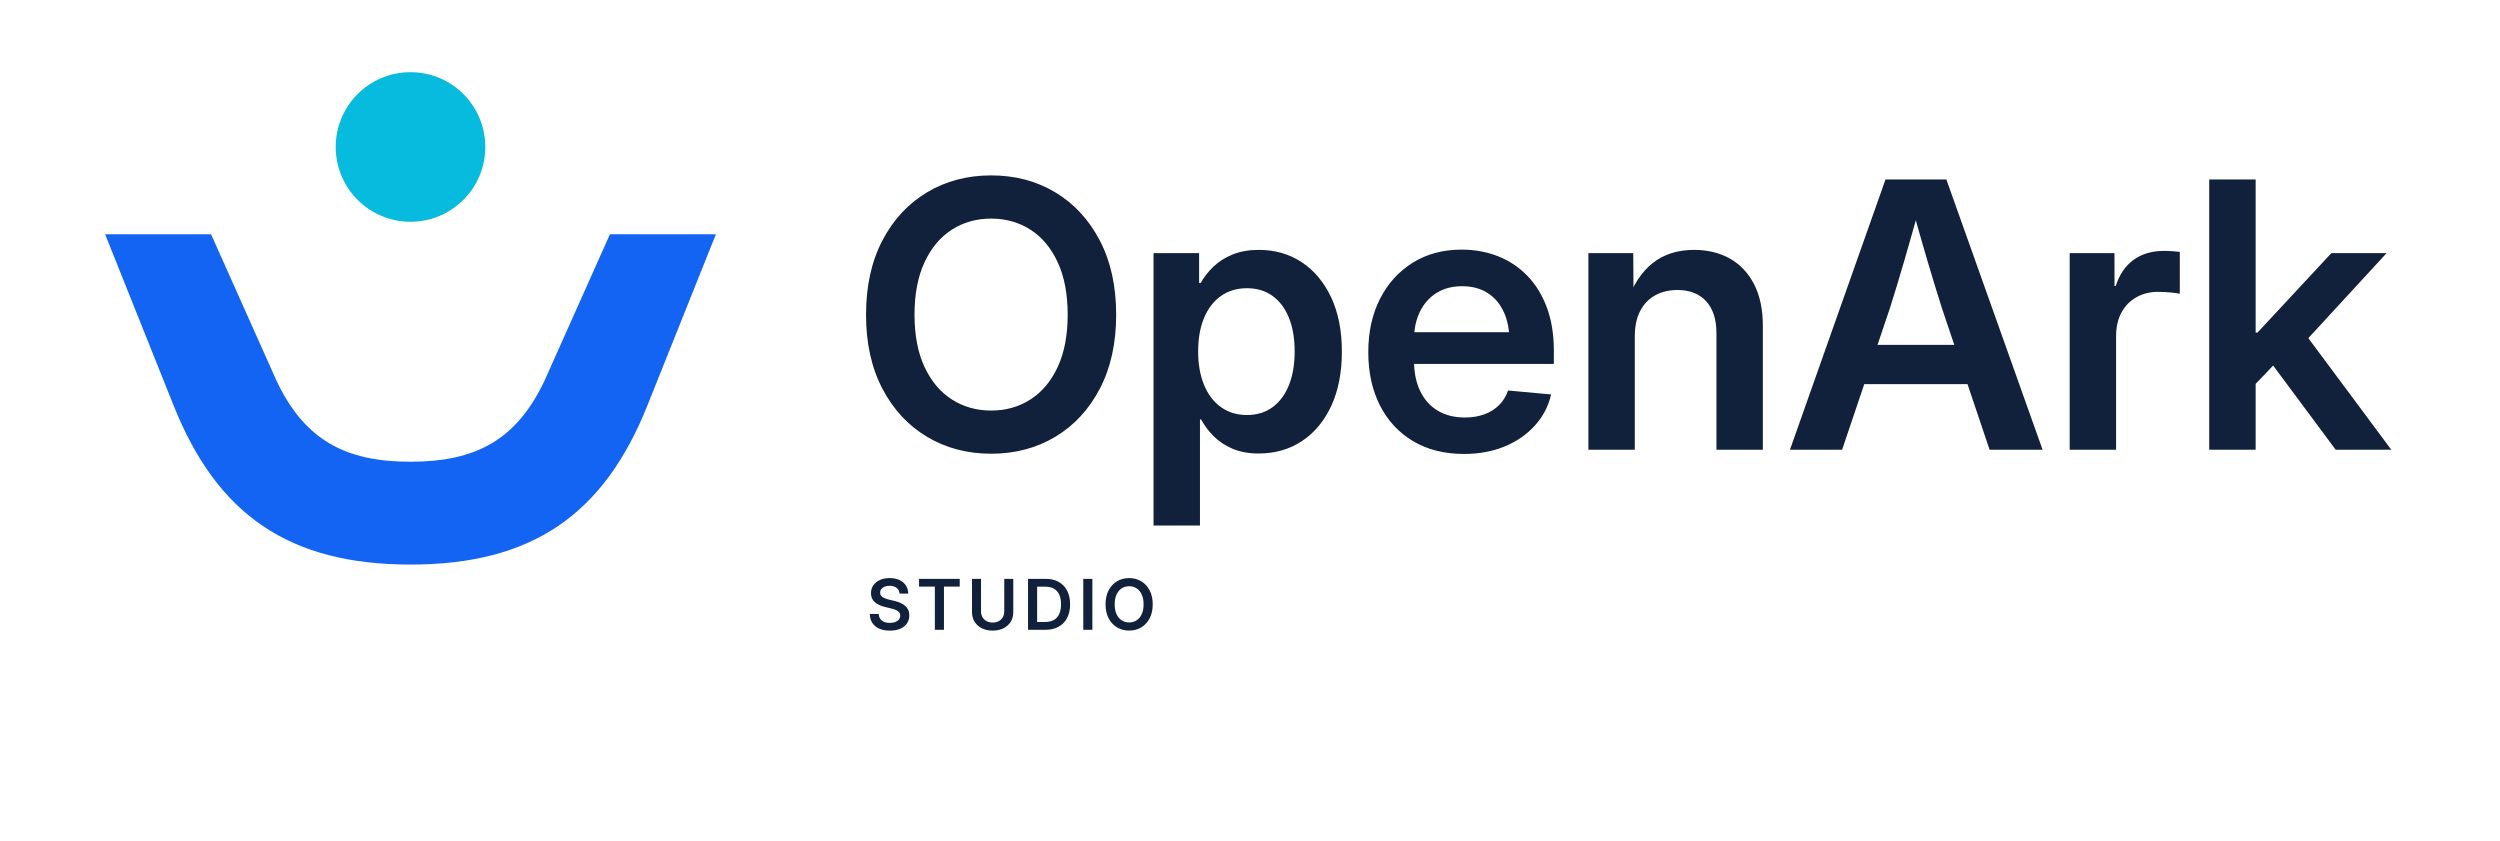
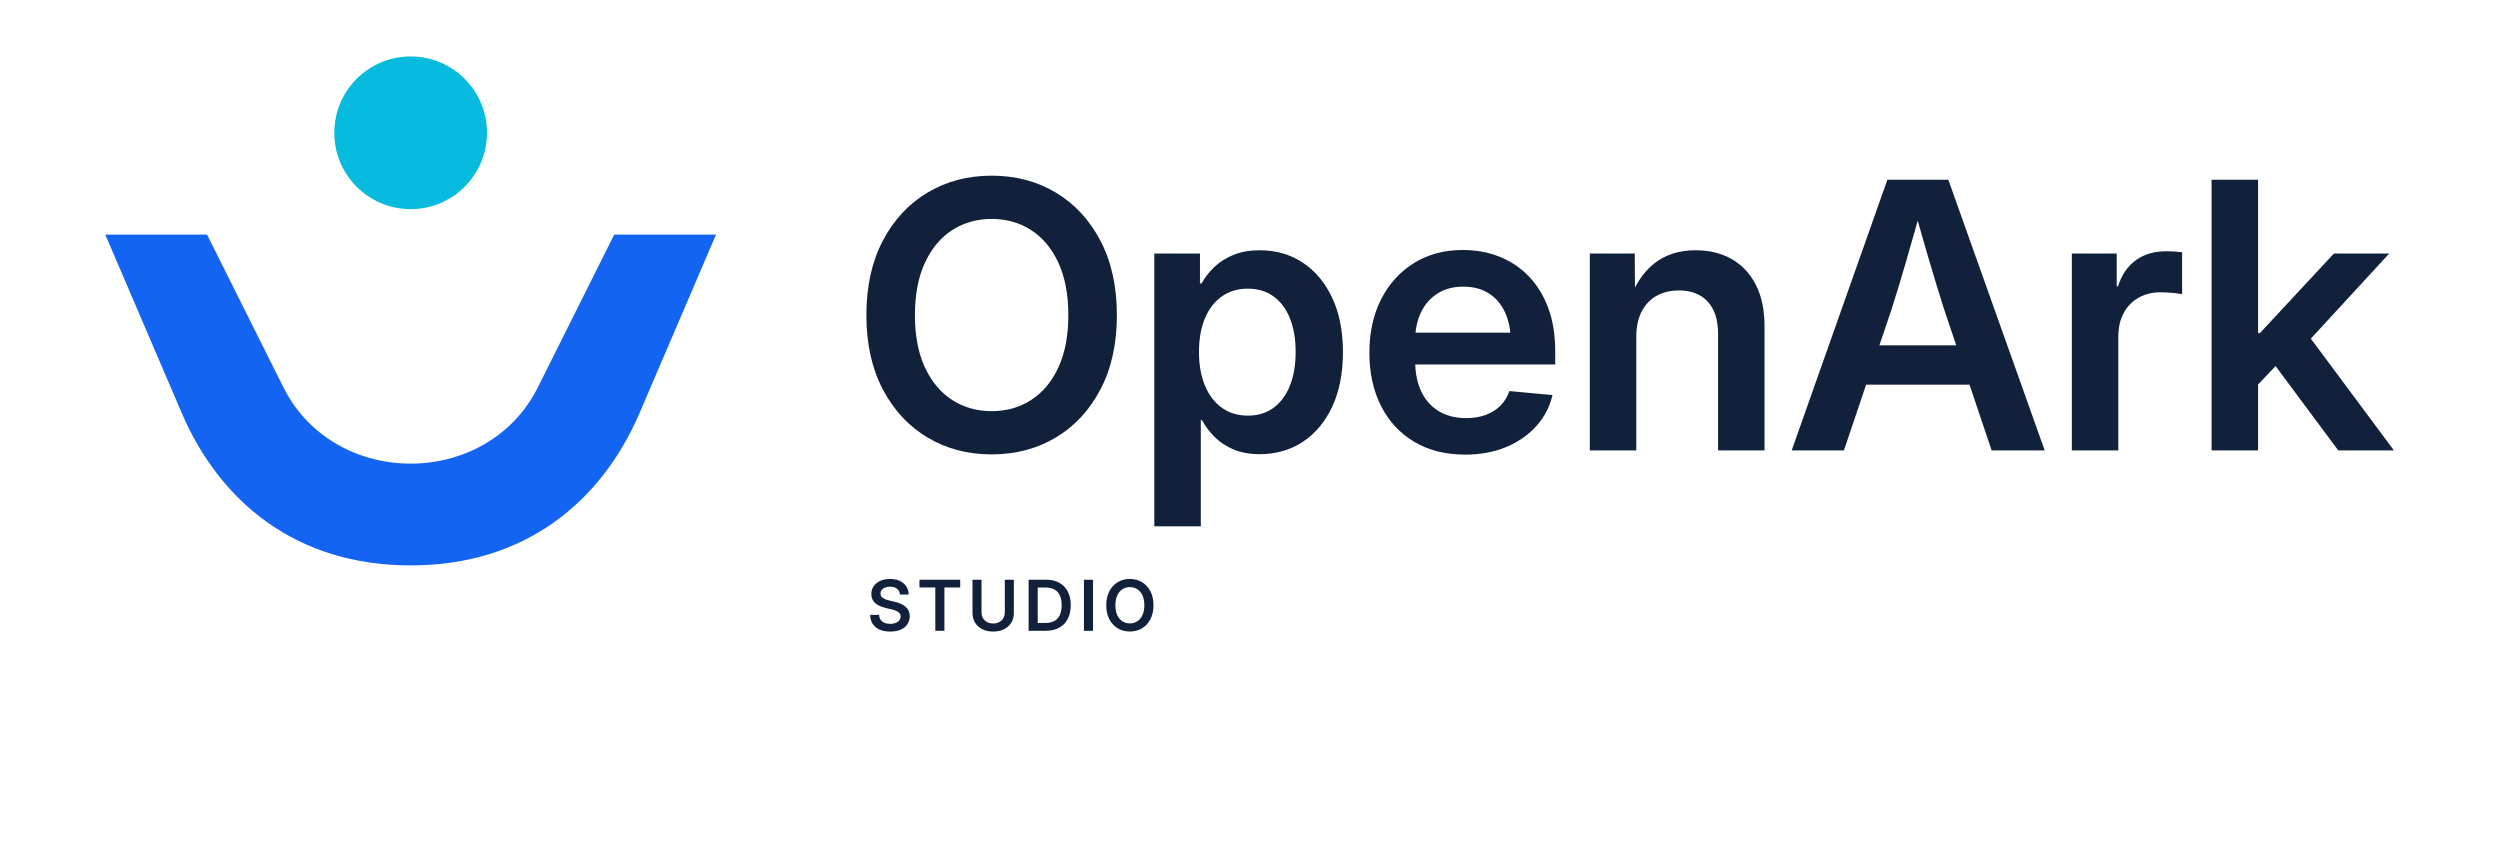
- <svg xmlns="http://www.w3.org/2000/svg" viewBox="0 0 666 224" role="img" aria-label="OpenArkStudio">
-   <g transform="translate(3.09434 -27.26038) scale(0.8301887)">
-     <path d="M30 108H64L85 155C94 174 107 181 128 181C149 181 162 174 171 155L192 108H226L204 163C190 198 167 214 128 214C89 214 66 198 52 163Z" fill="#1464F4" />
+ <svg xmlns="http://www.w3.org/2000/svg" viewBox="0 0 665 224" role="img" aria-label="OpenArkStudio">
+   <g transform="translate(0.92308 -32.36923) scale(0.8461538)">
+     <path d="M32 112H64L88 160C96 176 112 184 128 184C144 184 160 176 168 160L192 112H224L200 168C188 196 164 216 128 216C92 216 68 196 56 168Z" fill="#1464F4" />
    <circle cx="128" cy="80" r="24" fill="#06BBDD" />
  </g>
-   <path fill="#11213B" d="M37.87 101.08Q28.23 101.08 20.6 96.52Q12.98 91.96 8.59 83.56Q4.19 75.16 4.19 63.67Q4.19 52.1 8.59 43.69Q12.98 35.28 20.6 30.72Q28.23 26.16 37.87 26.16Q47.53 26.16 55.13 30.72Q62.73 35.28 67.12 43.69Q71.52 52.1 71.52 63.67Q71.52 75.18 67.12 83.58Q62.73 91.98 55.13 96.53Q47.53 101.08 37.87 101.08ZM37.87 89.46Q43.81 89.46 48.46 86.47Q53.11 83.48 55.79 77.72Q58.47 71.95 58.47 63.67Q58.47 55.33 55.79 49.55Q53.11 43.77 48.46 40.78Q43.81 37.79 37.87 37.79Q31.94 37.79 27.27 40.78Q22.61 43.78 19.93 49.56Q17.24 55.34 17.24 63.67Q17.24 71.95 19.93 77.71Q22.61 83.47 27.27 86.46Q31.94 89.46 37.87 89.46ZM81.58 120.41L81.58 47.09L93.85 47.09L93.85 55.11L94.29 55.11Q95.62 52.71 97.74 50.69Q99.86 48.67 102.89 47.44Q105.92 46.21 109.93 46.21Q116.43 46.21 121.47 49.52Q126.5 52.84 129.39 58.98Q132.28 65.12 132.28 73.58Q132.28 82.01 129.44 88.17Q126.59 94.32 121.55 97.67Q116.5 101.02 109.87 101.02Q105.92 101.02 102.93 99.77Q99.95 98.52 97.84 96.44Q95.73 94.36 94.39 91.86L94.08 91.86L94.08 120.41ZM106.72 90.66Q110.76 90.66 113.62 88.56Q116.49 86.46 118.03 82.61Q119.57 78.77 119.57 73.55Q119.57 68.32 118.04 64.51Q116.5 60.7 113.64 58.62Q110.77 56.53 106.72 56.53Q102.64 56.53 99.69 58.65Q96.74 60.76 95.16 64.57Q93.59 68.38 93.59 73.55Q93.59 78.68 95.17 82.53Q96.75 86.39 99.71 88.52Q102.66 90.66 106.72 90.66ZM165.15 101.14Q157.21 101.14 151.42 97.68Q145.64 94.23 142.51 88.05Q139.39 81.86 139.39 73.73Q139.39 65.61 142.54 59.39Q145.7 53.18 151.36 49.66Q157.02 46.14 164.49 46.14Q169.82 46.14 174.35 47.94Q178.87 49.73 182.24 53.22Q185.6 56.7 187.47 61.75Q189.34 66.79 189.34 73.29L189.34 76.91L144.77 76.91L144.77 68.36L183.09 68.36L177.39 70.76Q177.39 66.28 175.88 62.96Q174.38 59.65 171.53 57.82Q168.69 55.99 164.63 55.99Q160.61 55.99 157.71 57.83Q154.81 59.67 153.26 62.91Q151.7 66.14 151.7 70.36L151.7 75.99Q151.7 80.75 153.35 84.2Q155 87.64 158.08 89.49Q161.16 91.33 165.38 91.33Q168.34 91.33 170.68 90.46Q173.02 89.59 174.63 87.96Q176.25 86.32 177.02 84.06L188.61 85.13Q187.5 89.89 184.24 93.49Q180.99 97.09 176.11 99.12Q171.22 101.14 165.15 101.14ZM211.13 69.59L211.13 100L198.64 100L198.64 47.09L210.72 47.09L210.8 60.38L209.02 60.38Q211.4 53.4 215.9 49.8Q220.39 46.21 227.09 46.21Q232.6 46.21 236.77 48.57Q240.93 50.94 243.27 55.51Q245.6 60.07 245.6 66.68L245.6 100L233.11 100L233.11 68.64Q233.11 63.04 230.33 60.02Q227.56 57.01 222.58 57.01Q219.29 57.01 216.7 58.4Q214.11 59.79 212.62 62.58Q211.13 65.37 211.13 69.59ZM252.9 100L278.62 27.25L295 27.25L320.9 100L306.64 100L293.83 61.97Q291.93 55.98 289.84 48.92Q287.76 41.86 285.16 32.49L288.38 32.49Q285.78 41.88 283.72 48.98Q281.66 56.07 279.78 61.97L266.94 100ZM268.05 82.34L268.05 71.77L305.76 71.77L305.76 82.34ZM328.2 100L328.2 47.09L340.26 47.09L340.26 55.91L340.61 55.91Q342.06 51.33 345.38 48.91Q348.69 46.48 353.56 46.48Q354.72 46.48 355.87 46.56Q357.03 46.64 357.84 46.75L357.84 58.02Q357.12 57.85 355.42 57.68Q353.71 57.51 351.96 57.51Q348.77 57.51 346.21 58.93Q343.64 60.34 342.17 63.02Q340.69 65.69 340.69 69.5L340.69 100ZM377.18 83.41L377.18 68.48L378.75 68.48L398.64 47.09L413.5 47.09L389.48 73.18L386.94 73.18ZM365.76 100L365.76 27.25L378.26 27.25L378.26 100ZM399.8 100L381.93 75.95L390.36 67.17L414.77 100Z" transform="translate(226.5658 20.8376) scale(0.9896376)" />
-   <path fill="#11213B" d="M32.6 101.15Q23.85 101.15 17.49 98.33Q11.13 95.5 7.65 90.17Q4.18 84.83 4.04 77.31L16.78 77.31Q16.96 81.44 18.95 84.31Q20.95 87.18 24.47 88.66Q27.98 90.15 32.6 90.15Q37.05 90.15 40.38 88.85Q43.72 87.55 45.6 85.18Q47.48 82.81 47.48 79.65Q47.48 76.96 45.99 75.07Q44.5 73.19 41.54 71.83Q38.58 70.47 34.13 69.42L26.11 67.48Q16 65.07 10.86 60.24Q5.72 55.41 5.72 47.73Q5.72 41.24 9.12 36.39Q12.52 31.55 18.54 28.85Q24.56 26.16 32.4 26.16Q40.37 26.16 46.26 28.91Q52.15 31.67 55.45 36.65Q58.76 41.64 58.94 48.36L46.5 48.36Q46.08 43.08 42.26 40.12Q38.45 37.16 32.29 37.16Q28.24 37.16 25.19 38.42Q22.14 39.69 20.45 41.92Q18.76 44.15 18.76 47.03Q18.76 49.75 20.34 51.61Q21.91 53.46 24.81 54.74Q27.7 56.01 31.62 56.94L38.75 58.66Q43.69 59.79 47.68 61.53Q51.67 63.28 54.51 65.76Q57.36 68.24 58.88 71.58Q60.4 74.92 60.4 79.25Q60.4 85.86 57.06 90.79Q53.71 95.73 47.48 98.44Q41.25 101.15 32.6 101.15ZM74.3 38.34L74.3 27.25L132.36 27.25L132.36 38.34L109.85 38.34L109.85 100L96.87 100L96.87 38.34ZM179.33 101.13Q170.45 101.13 163.82 97.77Q157.19 94.42 153.53 88.48Q149.88 82.55 149.88 74.81L149.88 27.25L162.74 27.25L162.74 73.76Q162.74 78.36 164.78 81.94Q166.82 85.51 170.54 87.56Q174.26 89.61 179.34 89.61Q184.42 89.61 188.13 87.56Q191.85 85.51 193.87 81.94Q195.9 78.37 195.9 73.76L195.9 27.25L208.77 27.25L208.77 74.81Q208.77 82.56 205.11 88.49Q201.45 94.43 194.84 97.78Q188.22 101.13 179.33 101.13ZM254.44 100L236.05 100L236.05 88.84L253.75 88.84Q261.53 88.84 266.67 85.95Q271.82 83.05 274.36 77.4Q276.9 71.75 276.9 63.55Q276.9 55.38 274.37 49.78Q271.83 44.17 266.77 41.29Q261.72 38.4 254.13 38.4L235.7 38.4L235.7 27.25L254.95 27.25Q265.78 27.25 273.6 31.62Q281.42 36 285.64 44.15Q289.86 52.29 289.86 63.55Q289.86 74.85 285.63 83.02Q281.4 91.19 273.48 95.59Q265.57 100 254.44 100ZM242.81 27.25L242.81 100L229.83 100L229.83 27.25ZM321.63 27.25L321.63 100L308.65 100L308.65 27.25ZM374.1 101.08Q364.46 101.08 356.84 96.52Q349.21 91.96 344.82 83.56Q340.43 75.16 340.43 63.67Q340.43 52.1 344.82 43.69Q349.21 35.28 356.84 30.72Q364.46 26.16 374.1 26.16Q383.76 26.16 391.36 30.72Q398.96 35.28 403.36 43.69Q407.75 52.1 407.75 63.67Q407.75 75.18 403.36 83.58Q398.96 91.98 391.36 96.53Q383.76 101.08 374.1 101.08ZM374.1 89.46Q380.04 89.46 384.7 86.47Q389.35 83.48 392.03 77.72Q394.7 71.95 394.7 63.67Q394.7 55.33 392.03 49.55Q389.35 43.77 384.7 40.78Q380.04 37.79 374.1 37.79Q368.17 37.79 363.51 40.78Q358.85 43.78 356.16 49.56Q353.48 55.34 353.48 63.67Q353.48 71.95 356.16 77.71Q358.85 83.47 363.51 86.46Q368.17 89.46 374.1 89.46Z" transform="translate(230.9621 149.116) scale(0.1866876)" />
+   <path fill="#11213B" d="M37.87 101.08Q28.23 101.08 20.6 96.52Q12.98 91.96 8.59 83.56Q4.19 75.16 4.19 63.67Q4.19 52.1 8.59 43.69Q12.98 35.28 20.6 30.72Q28.23 26.16 37.87 26.16Q47.53 26.16 55.13 30.72Q62.73 35.28 67.12 43.69Q71.52 52.1 71.52 63.67Q71.52 75.18 67.12 83.58Q62.73 91.98 55.13 96.53Q47.53 101.08 37.87 101.08ZM37.87 89.46Q43.81 89.46 48.46 86.47Q53.11 83.48 55.79 77.72Q58.47 71.95 58.47 63.67Q58.47 55.33 55.79 49.55Q53.11 43.77 48.46 40.78Q43.81 37.79 37.87 37.79Q31.94 37.79 27.27 40.78Q22.61 43.78 19.93 49.56Q17.24 55.34 17.24 63.67Q17.24 71.95 19.93 77.71Q22.61 83.47 27.27 86.46Q31.94 89.46 37.87 89.46ZM81.58 120.41L81.58 47.09L93.85 47.09L93.85 55.11L94.29 55.11Q95.62 52.71 97.74 50.69Q99.86 48.67 102.89 47.44Q105.92 46.21 109.93 46.21Q116.43 46.21 121.47 49.52Q126.5 52.84 129.39 58.98Q132.28 65.12 132.28 73.58Q132.28 82.01 129.44 88.17Q126.59 94.32 121.55 97.67Q116.5 101.02 109.87 101.02Q105.92 101.02 102.93 99.77Q99.95 98.52 97.84 96.44Q95.73 94.36 94.39 91.86L94.08 91.86L94.08 120.41ZM106.72 90.66Q110.76 90.66 113.62 88.56Q116.49 86.46 118.03 82.61Q119.57 78.77 119.57 73.55Q119.57 68.32 118.04 64.51Q116.5 60.7 113.64 58.62Q110.77 56.53 106.72 56.53Q102.64 56.53 99.69 58.65Q96.74 60.76 95.16 64.57Q93.59 68.38 93.59 73.55Q93.59 78.68 95.17 82.53Q96.75 86.39 99.71 88.52Q102.66 90.66 106.72 90.66ZM165.15 101.14Q157.21 101.14 151.42 97.68Q145.64 94.23 142.51 88.05Q139.39 81.86 139.39 73.73Q139.39 65.61 142.54 59.39Q145.7 53.18 151.36 49.66Q157.02 46.14 164.49 46.14Q169.82 46.14 174.35 47.94Q178.87 49.73 182.24 53.22Q185.6 56.7 187.47 61.75Q189.34 66.79 189.34 73.29L189.34 76.91L144.77 76.91L144.77 68.36L183.09 68.36L177.39 70.76Q177.39 66.28 175.88 62.96Q174.38 59.65 171.53 57.82Q168.69 55.99 164.63 55.99Q160.61 55.99 157.71 57.83Q154.81 59.67 153.26 62.91Q151.7 66.14 151.7 70.36L151.7 75.99Q151.7 80.75 153.35 84.2Q155 87.64 158.08 89.49Q161.16 91.33 165.38 91.33Q168.34 91.33 170.68 90.46Q173.02 89.59 174.63 87.96Q176.25 86.32 177.02 84.06L188.61 85.13Q187.5 89.89 184.24 93.49Q180.99 97.09 176.11 99.12Q171.22 101.14 165.15 101.14ZM211.13 69.59L211.13 100L198.64 100L198.64 47.09L210.72 47.09L210.8 60.38L209.02 60.38Q211.4 53.4 215.9 49.8Q220.39 46.21 227.09 46.21Q232.6 46.21 236.77 48.57Q240.93 50.94 243.27 55.51Q245.6 60.07 245.6 66.68L245.6 100L233.11 100L233.11 68.64Q233.11 63.04 230.33 60.02Q227.56 57.01 222.58 57.01Q219.29 57.01 216.7 58.4Q214.11 59.79 212.62 62.58Q211.13 65.37 211.13 69.59ZM252.9 100L278.62 27.25L295 27.25L320.9 100L306.64 100L293.83 61.97Q291.93 55.98 289.84 48.92Q287.76 41.86 285.16 32.49L288.38 32.49Q285.78 41.88 283.72 48.98Q281.66 56.07 279.78 61.97L266.94 100ZM268.05 82.34L268.05 71.77L305.76 71.77L305.76 82.34ZM328.2 100L328.2 47.09L340.26 47.09L340.26 55.91L340.61 55.91Q342.06 51.33 345.38 48.91Q348.69 46.48 353.56 46.48Q354.72 46.48 355.87 46.56Q357.03 46.64 357.84 46.75L357.84 58.02Q357.12 57.85 355.42 57.68Q353.71 57.51 351.96 57.51Q348.77 57.51 346.21 58.93Q343.64 60.34 342.17 63.02Q340.69 65.69 340.69 69.5L340.69 100ZM377.18 83.41L377.18 68.48L378.75 68.48L398.64 47.09L413.5 47.09L389.48 73.18L386.94 73.18ZM365.76 100L365.76 27.25L378.26 27.25L378.26 100ZM399.8 100L381.93 75.95L390.36 67.17L414.77 100Z" transform="translate(226.3104 20.83758) scale(0.9896376)" />
+   <path fill="#11213B" d="M32.6 101.15Q23.85 101.15 17.49 98.33Q11.13 95.5 7.65 90.17Q4.18 84.83 4.04 77.31L16.78 77.31Q16.96 81.44 18.95 84.31Q20.95 87.18 24.47 88.66Q27.98 90.15 32.6 90.15Q37.05 90.15 40.38 88.85Q43.72 87.55 45.6 85.18Q47.48 82.81 47.48 79.65Q47.48 76.96 45.99 75.07Q44.5 73.19 41.54 71.83Q38.58 70.47 34.13 69.42L26.11 67.48Q16 65.07 10.86 60.24Q5.72 55.41 5.72 47.73Q5.72 41.24 9.12 36.39Q12.52 31.55 18.54 28.85Q24.56 26.16 32.4 26.16Q40.37 26.16 46.26 28.91Q52.15 31.67 55.45 36.65Q58.76 41.64 58.94 48.36L46.5 48.36Q46.08 43.08 42.26 40.12Q38.45 37.16 32.29 37.16Q28.24 37.16 25.19 38.42Q22.14 39.69 20.45 41.92Q18.76 44.15 18.76 47.03Q18.76 49.75 20.34 51.61Q21.91 53.46 24.81 54.74Q27.7 56.01 31.62 56.94L38.75 58.66Q43.69 59.79 47.68 61.53Q51.67 63.28 54.51 65.76Q57.36 68.24 58.88 71.58Q60.4 74.92 60.4 79.25Q60.4 85.86 57.06 90.79Q53.71 95.73 47.48 98.44Q41.25 101.15 32.6 101.15ZM74.3 38.34L74.3 27.25L132.36 27.25L132.36 38.34L109.85 38.34L109.85 100L96.87 100L96.87 38.34ZM179.33 101.13Q170.45 101.13 163.82 97.77Q157.19 94.42 153.53 88.48Q149.88 82.55 149.88 74.81L149.88 27.25L162.74 27.25L162.74 73.76Q162.74 78.36 164.78 81.94Q166.82 85.51 170.54 87.56Q174.26 89.61 179.34 89.61Q184.42 89.61 188.13 87.56Q191.85 85.51 193.87 81.94Q195.9 78.37 195.9 73.76L195.9 27.25L208.77 27.25L208.77 74.81Q208.77 82.56 205.11 88.49Q201.45 94.43 194.84 97.78Q188.22 101.13 179.33 101.13ZM254.44 100L236.05 100L236.05 88.84L253.75 88.84Q261.53 88.84 266.67 85.95Q271.82 83.05 274.36 77.4Q276.9 71.75 276.9 63.55Q276.9 55.38 274.37 49.78Q271.83 44.17 266.77 41.29Q261.72 38.4 254.13 38.4L235.7 38.4L235.7 27.25L254.95 27.25Q265.78 27.25 273.6 31.62Q281.42 36 285.64 44.15Q289.86 52.29 289.86 63.55Q289.86 74.85 285.63 83.02Q281.4 91.19 273.48 95.59Q265.57 100 254.44 100ZM242.81 27.25L242.81 100L229.83 100L229.83 27.25ZM321.63 27.25L321.63 100L308.65 100L308.65 27.25ZM374.1 101.08Q364.46 101.08 356.84 96.52Q349.21 91.96 344.82 83.56Q340.43 75.16 340.43 63.67Q340.43 52.1 344.82 43.69Q349.21 35.28 356.84 30.72Q364.46 26.16 374.1 26.16Q383.76 26.16 391.36 30.72Q398.96 35.28 403.36 43.69Q407.75 52.1 407.75 63.67Q407.75 75.18 403.36 83.58Q398.96 91.98 391.36 96.53Q383.76 101.08 374.1 101.08ZM374.1 89.46Q380.04 89.46 384.7 86.47Q389.35 83.48 392.03 77.72Q394.7 71.95 394.7 63.67Q394.7 55.33 392.03 49.55Q389.35 43.77 384.7 40.78Q380.04 37.79 374.1 37.79Q368.17 37.79 363.51 40.78Q358.85 43.78 356.16 49.56Q353.48 55.34 353.48 63.67Q353.48 71.95 356.16 77.71Q358.85 83.47 363.51 86.46Q368.17 89.46 374.1 89.46Z" transform="translate(230.7066 149.116) scale(0.1866876)" />
</svg>
